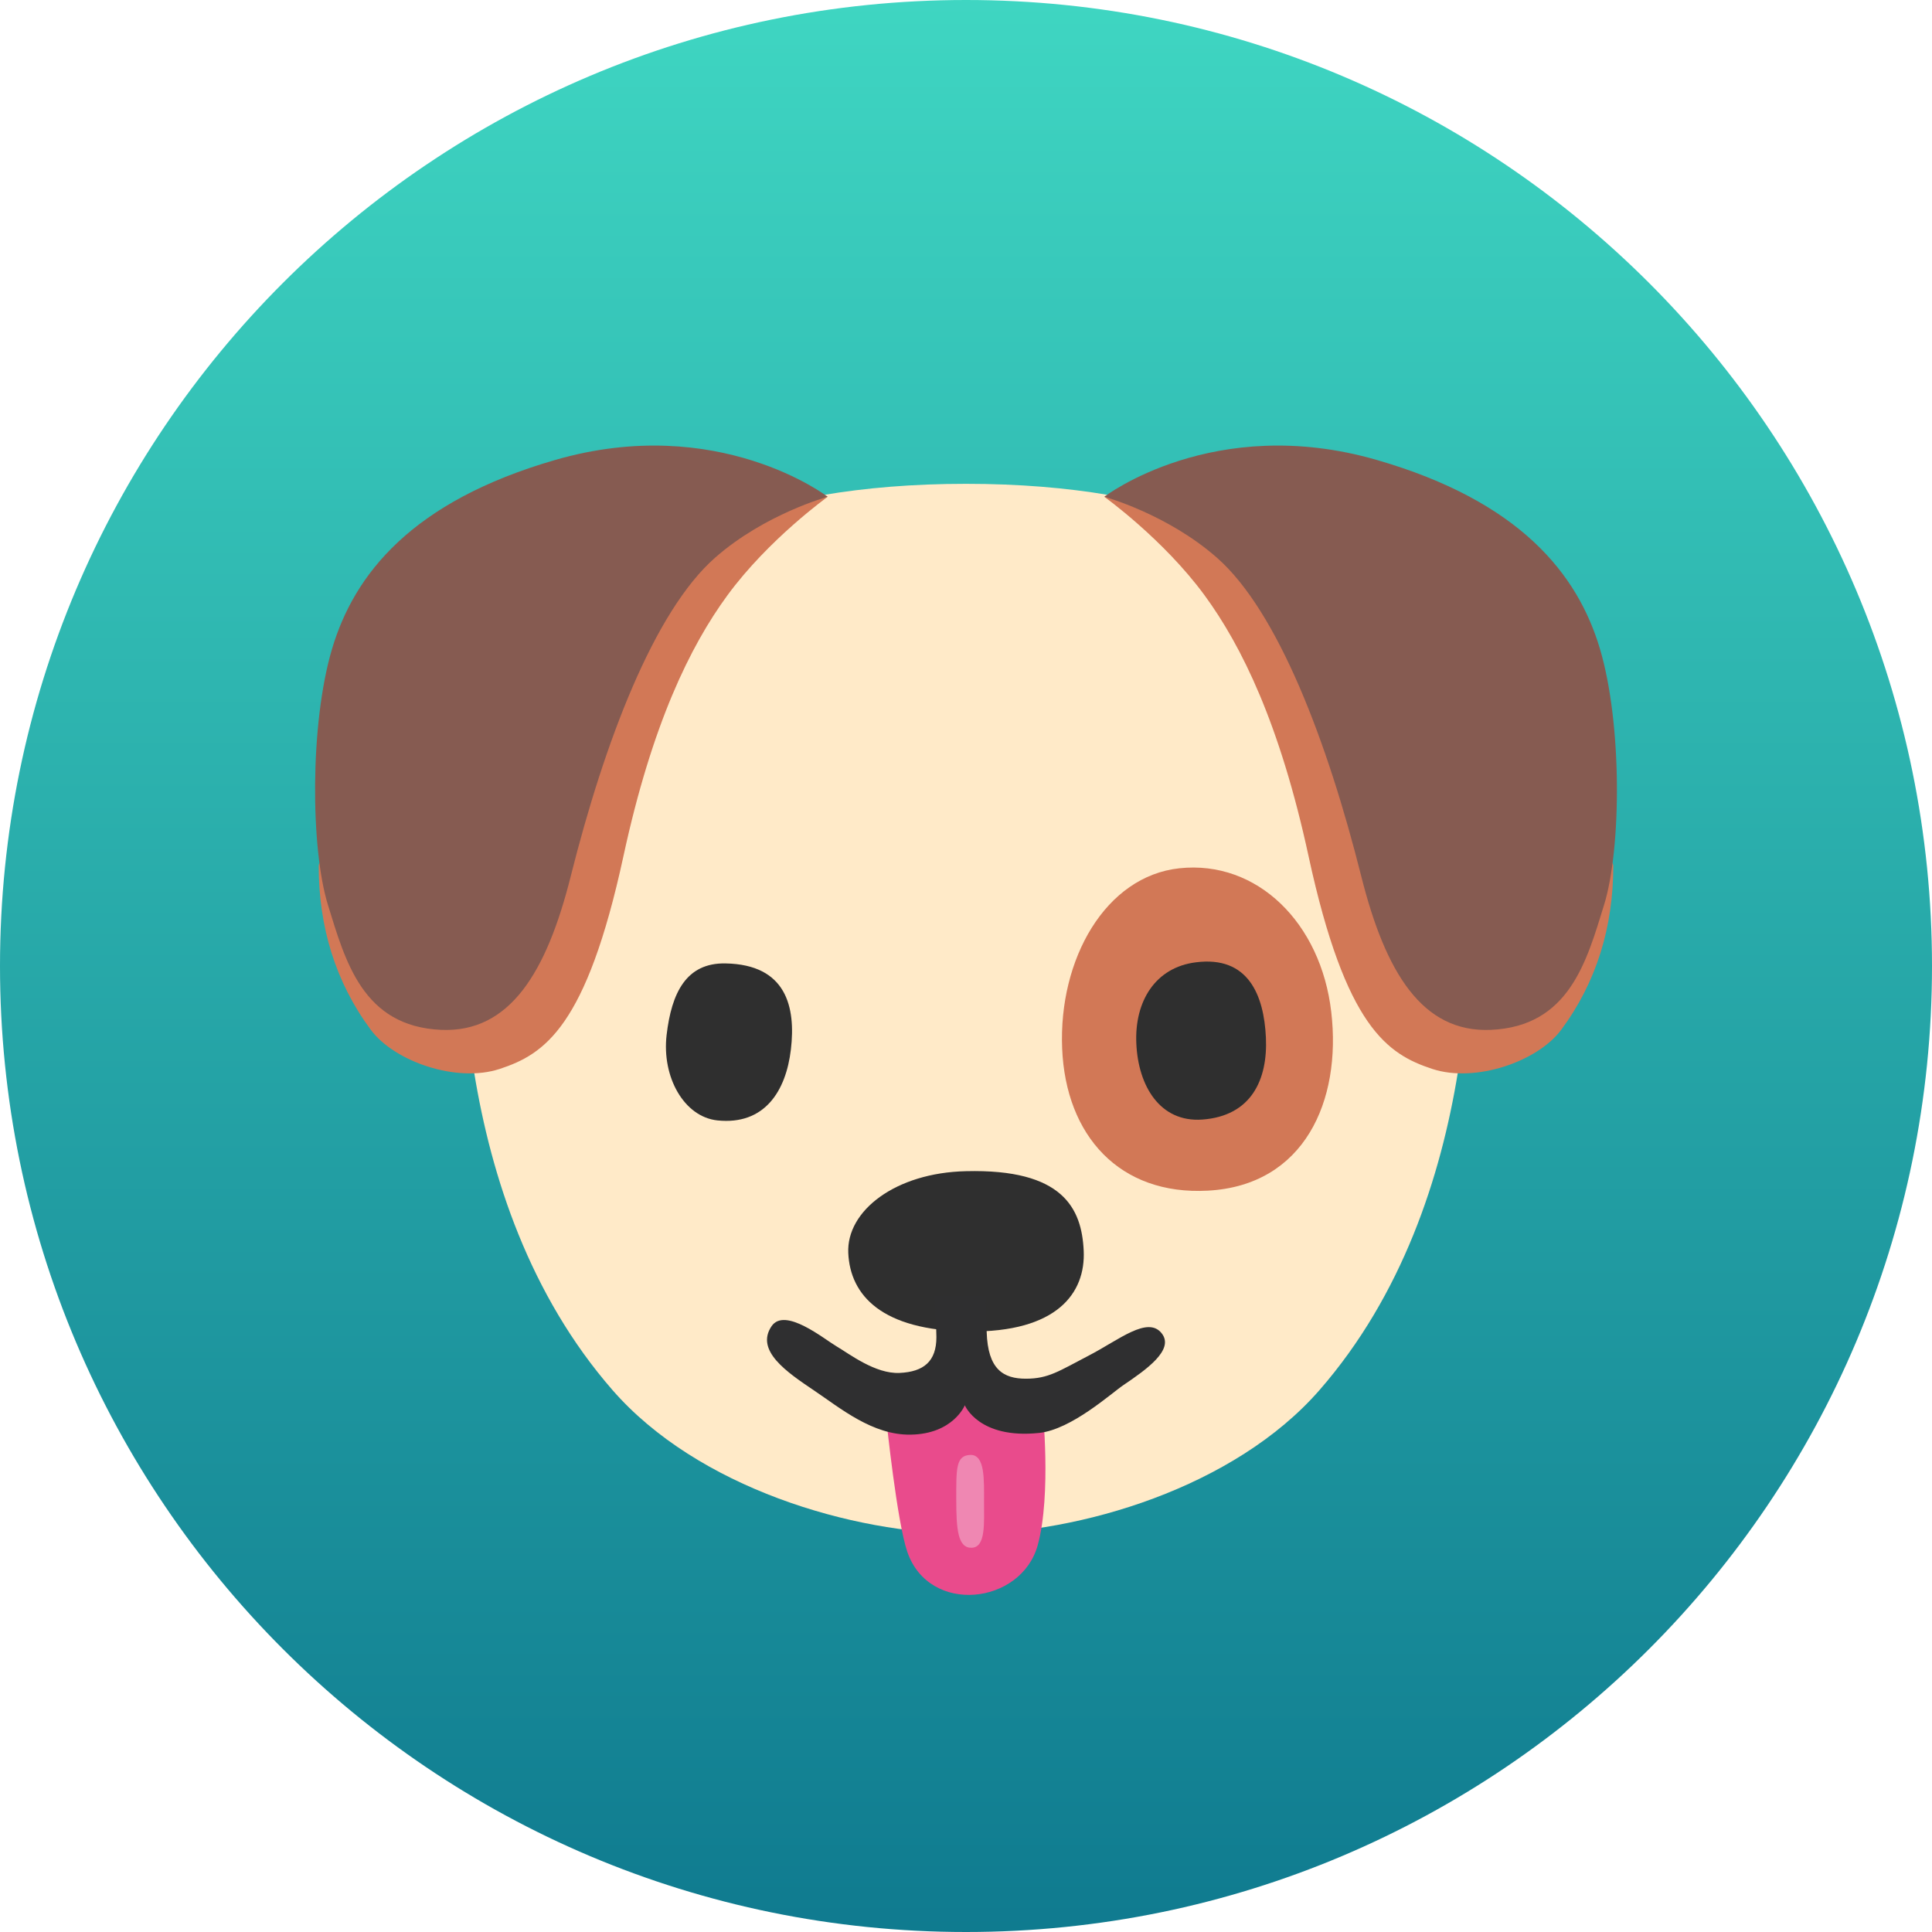
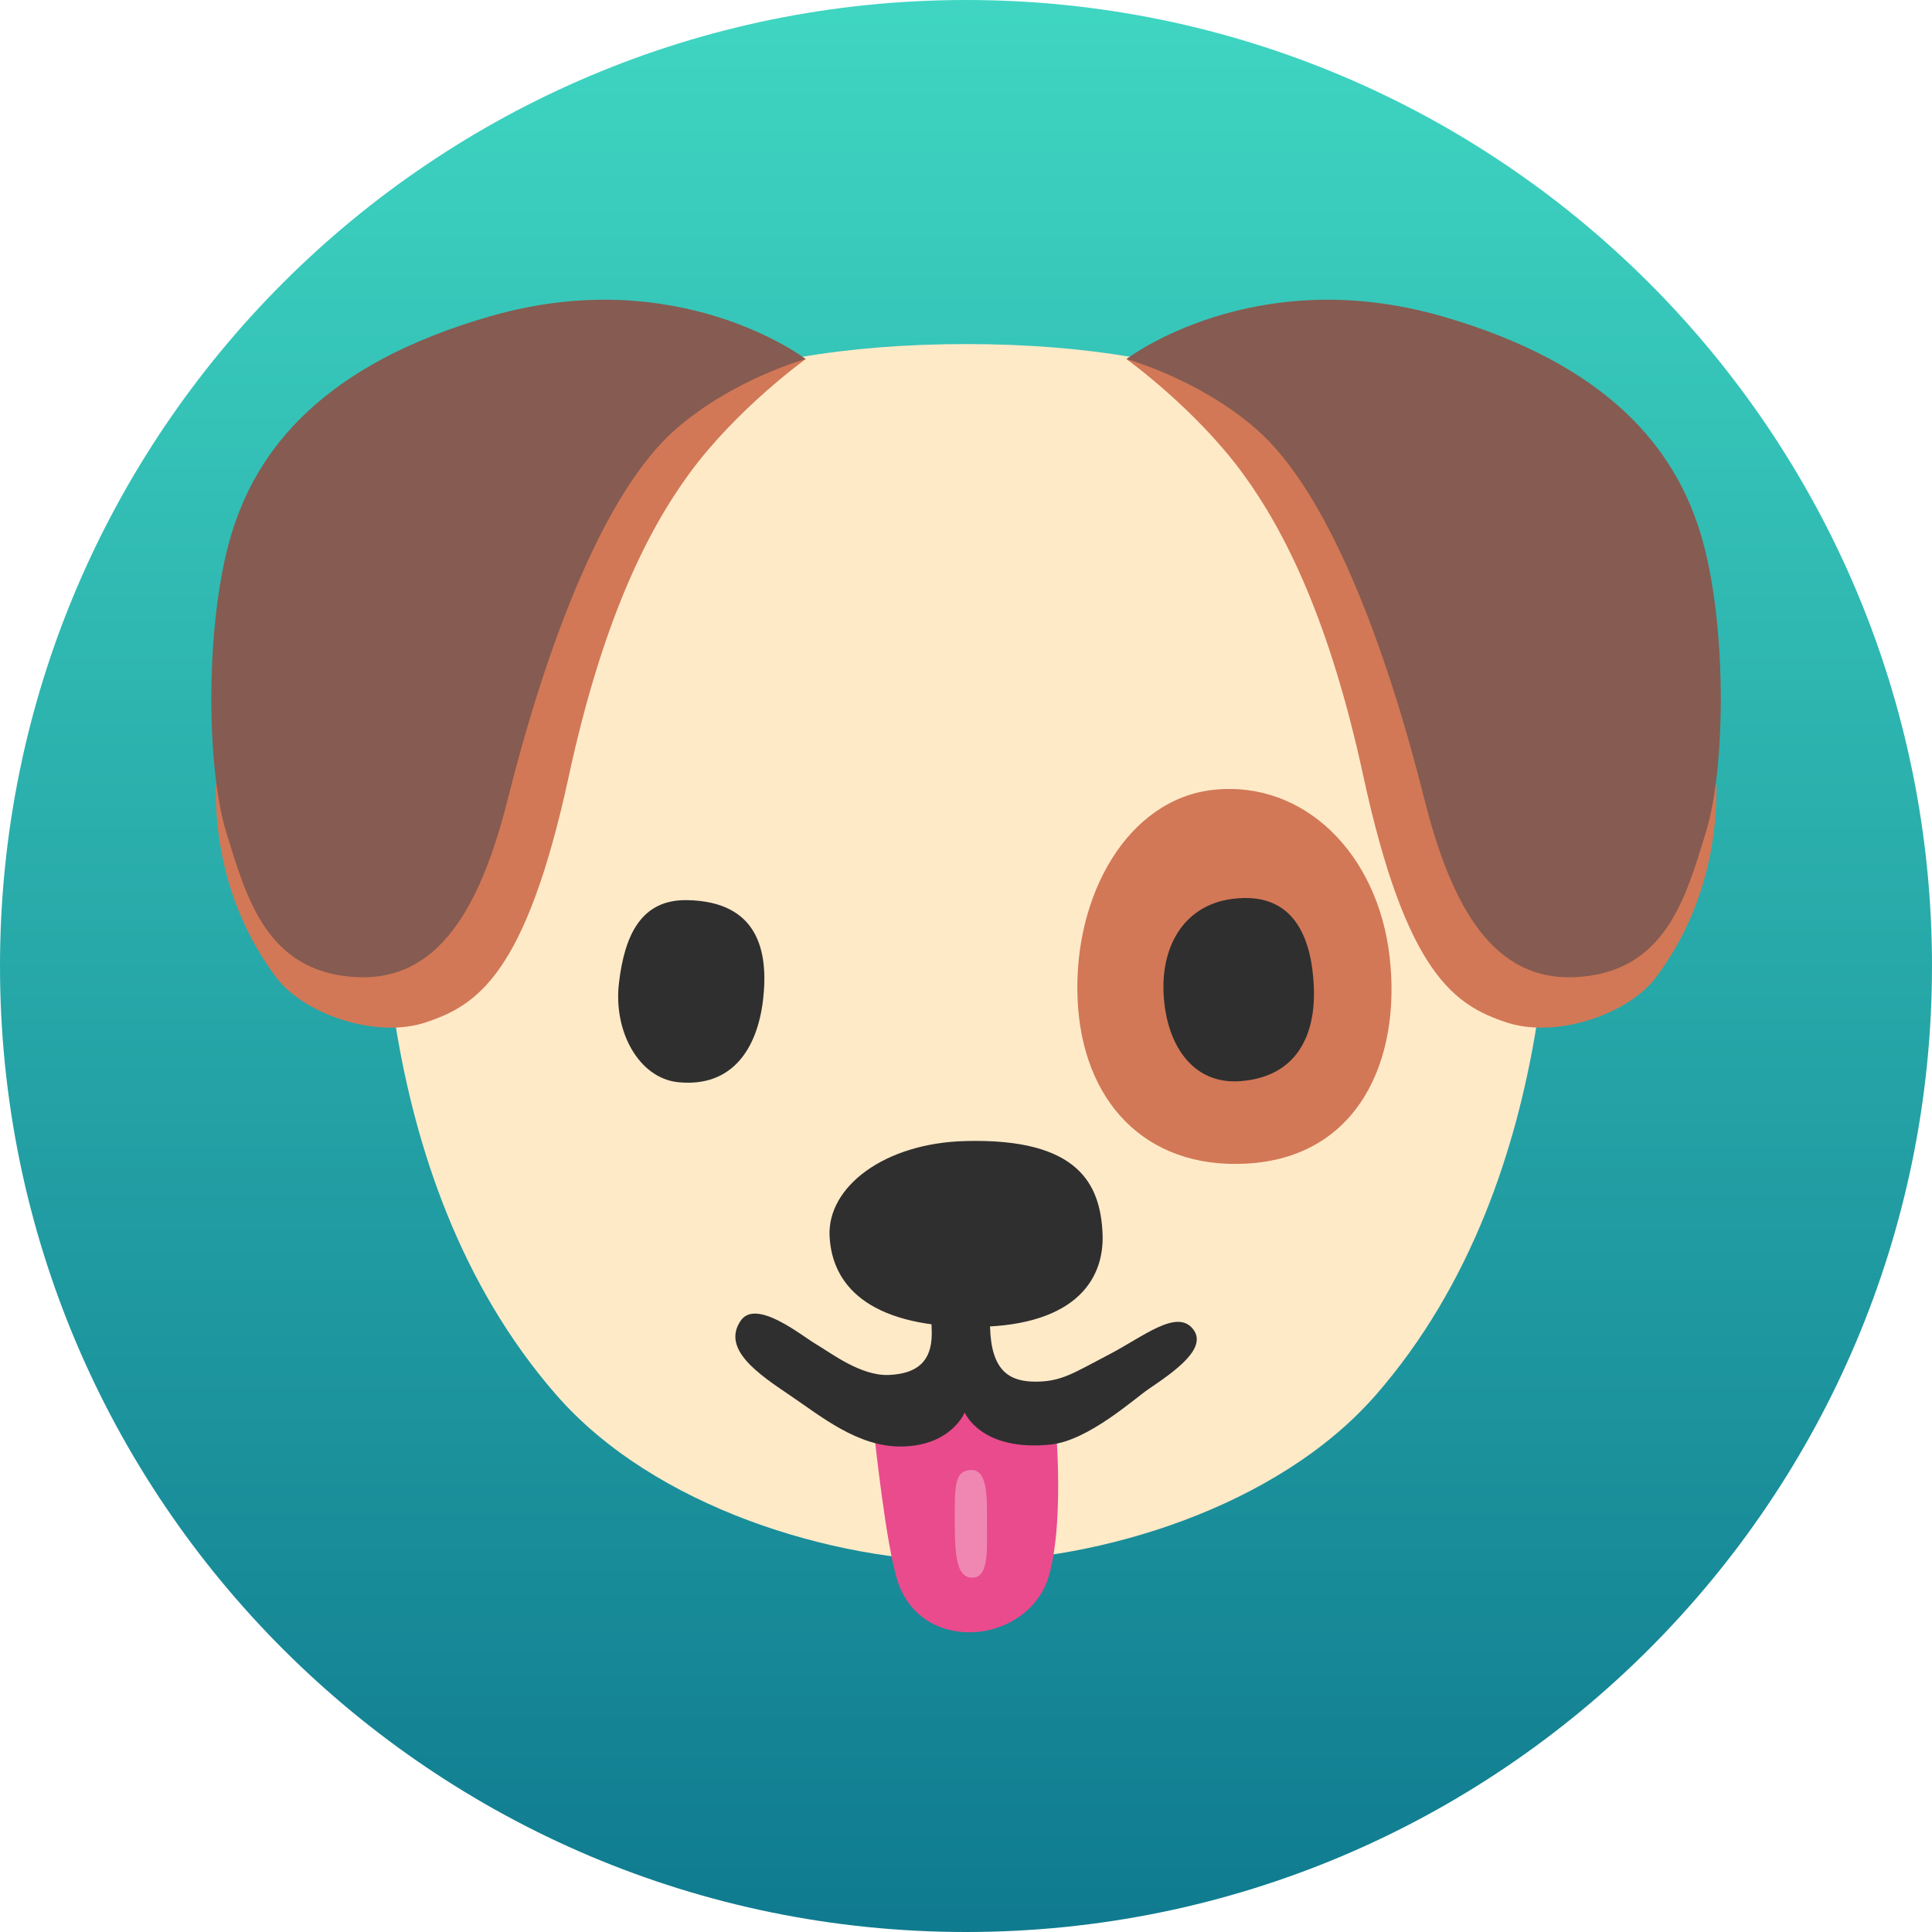
<svg xmlns="http://www.w3.org/2000/svg" viewBox="0 0 128 128" width="128" height="128">
  <defs>
    <linearGradient id="dog-bg" x1="0" y1="0" x2="0" y2="1">
      <stop offset="0" stop-color="#3FD6C2" />
      <stop offset="1" stop-color="#0F7A8F" />
    </linearGradient>
  </defs>
  <circle cx="64" cy="64" r="64" fill="url(#dog-bg)" />
-   <svg x="18" y="18" width="92" height="92" viewBox="0 0 128 128">
+   <svg x="10.67" y="6.50" width="106.67" height="106.67" viewBox="0 0 128 128">
    <g>
      <g>
        <path fill="#FFEAC8" d="M110.161,52.346C109.359,43.173,103.056,19.554,64,19.554     S18.641,43.173,17.839,52.346c-0.624,7.133-1.699,33.22,13.575,50.742     C39.24,112.068,53.515,116.333,64,116.333s24.76-4.265,32.587-13.245     C111.86,85.566,110.786,59.479,110.161,52.346z" />
        <path fill="#D27856" d="M97.669,68.24c0.957,8.2-2.481,15.985-11.371,16.468     c-8.134,0.447-13.104-5.059-13.435-13.107     c-0.34-8.247,4.002-15.878,10.805-16.609     C90.849,54.223,96.722,60.04,97.669,68.24z" />
        <g>
          <path fill="#2F2F2F" d="M47.86,71.683c-0.453,3.876-2.448,7.003-6.777,6.55      c-3.071-0.329-5.133-3.989-4.68-7.876c0.453-3.876,1.802-6.663,5.428-6.595      C47.463,63.864,48.313,67.797,47.86,71.683z" />
          <path fill="#2F2F2F" d="M91.645,70.596c0.181,3.898-1.36,7.23-5.859,7.558      c-3.91,0.283-5.915-3.105-6.085-7.003c-0.181-3.898,1.756-7.026,5.485-7.49      C90.025,63.037,91.464,66.697,91.645,70.596z" />
        </g>
        <path fill="#2F2F2F" d="M74.849,90.245c0.181,3.898-2.448,7.547-10.641,7.445     c-7.978-0.102-10.879-3.332-11.06-7.23     c-0.181-3.898,4.352-7.4,10.845-7.547     C72.934,82.687,74.667,86.336,74.849,90.245z" />
        <g>
          <path fill="#E94B8C" d="M56.677,105.986c0,0,0.963,9.258,1.915,12.023      c2.017,5.847,10.516,4.873,12.023-0.635      c1.281-4.68,0.431-12.76,0.431-12.76l-7.547-1.065L56.677,105.986z" />
          <path fill="#EF87B2" d="M64.383,109.068c-1.326,0.057-1.281,1.281-1.281,4.091      c0,2.822,0.159,4.521,1.439,4.465c1.281-0.057,1.122-2.232,1.122-4.25      S65.766,109.011,64.383,109.068z" />
        </g>
        <path fill="#2F2F30" d="M46.077,97.203c-1.53,2.255,1.439,4.25,3.887,5.904     c2.448,1.643,5.417,4.148,8.93,4.091c3.932-0.057,4.997-2.708,4.997-2.708     s1.281,3.139,6.856,2.55c2.98-0.317,6.652-3.66,7.762-4.408     c2.13-1.439,4.68-3.241,3.558-4.737c-1.281-1.711-3.989,0.589-6.754,2.017     c-2.765,1.439-3.717,2.13-5.791,2.13c-2.074,0-3.513-0.85-3.615-4.306     c-0.091-2.822-0.057-3.354-0.057-3.354h-4.737c0,0,0.159,2.98,0.159,3.83     c0,2.232-1.167,3.196-3.4,3.298c-2.232,0.102-4.623-1.756-5.802-2.448     C50.916,98.382,47.301,95.401,46.077,97.203z" />
        <g>
          <g>
            <g>
              <path fill="#D27856" d="M96.826,23.799c0,0,26.84,29.054,26.84,30.959        c0,5.606-1.532,10.72-4.806,15.128        c-2.166,2.917-7.903,4.916-11.888,3.599        c-4.097-1.354-7.975-3.803-11.398-19.62        c-2.636-12.181-6.157-19.362-9.59-24.044        c-3.791-5.169-9.237-9.074-9.237-9.074L96.826,23.799z" />
              <path fill="#865B51" d="M101.857,17.351c13.208,3.814,18.53,10.509,20.582,17.427        c2.053,6.918,1.979,18.415,0.376,23.593        c-1.603,5.178-3.204,11.197-10.431,11.515        c-6.34,0.279-9.728-5.313-11.95-14.158        c-3.117-12.408-7.678-24.418-13.305-29.364        c-4.599-4.043-10.382-5.617-10.382-5.617S86.827,13.011,101.857,17.351z" />
            </g>
          </g>
          <g>
            <g>
              <path fill="#D27856" d="M31.174,23.799c0,0-26.84,29.054-26.84,30.959        C4.334,60.364,5.867,65.478,9.14,69.886        c2.166,2.917,7.903,4.916,11.888,3.599c4.097-1.354,7.975-3.803,11.398-19.62        c2.636-12.181,6.157-19.362,9.59-24.044c3.791-5.169,9.237-9.074,9.237-9.074        L31.174,23.799z" />
              <path fill="#865B51" d="M26.143,17.351C12.936,21.165,7.614,27.86,5.561,34.778        S3.582,53.193,5.185,58.371s3.204,11.197,10.431,11.515        c6.34,0.279,9.728-5.313,11.95-14.158c3.117-12.408,7.678-24.418,13.305-29.364        C45.47,22.321,51.253,20.747,51.253,20.747S41.173,13.011,26.143,17.351z" />
            </g>
          </g>
        </g>
      </g>
    </g>
  </svg>
</svg>
